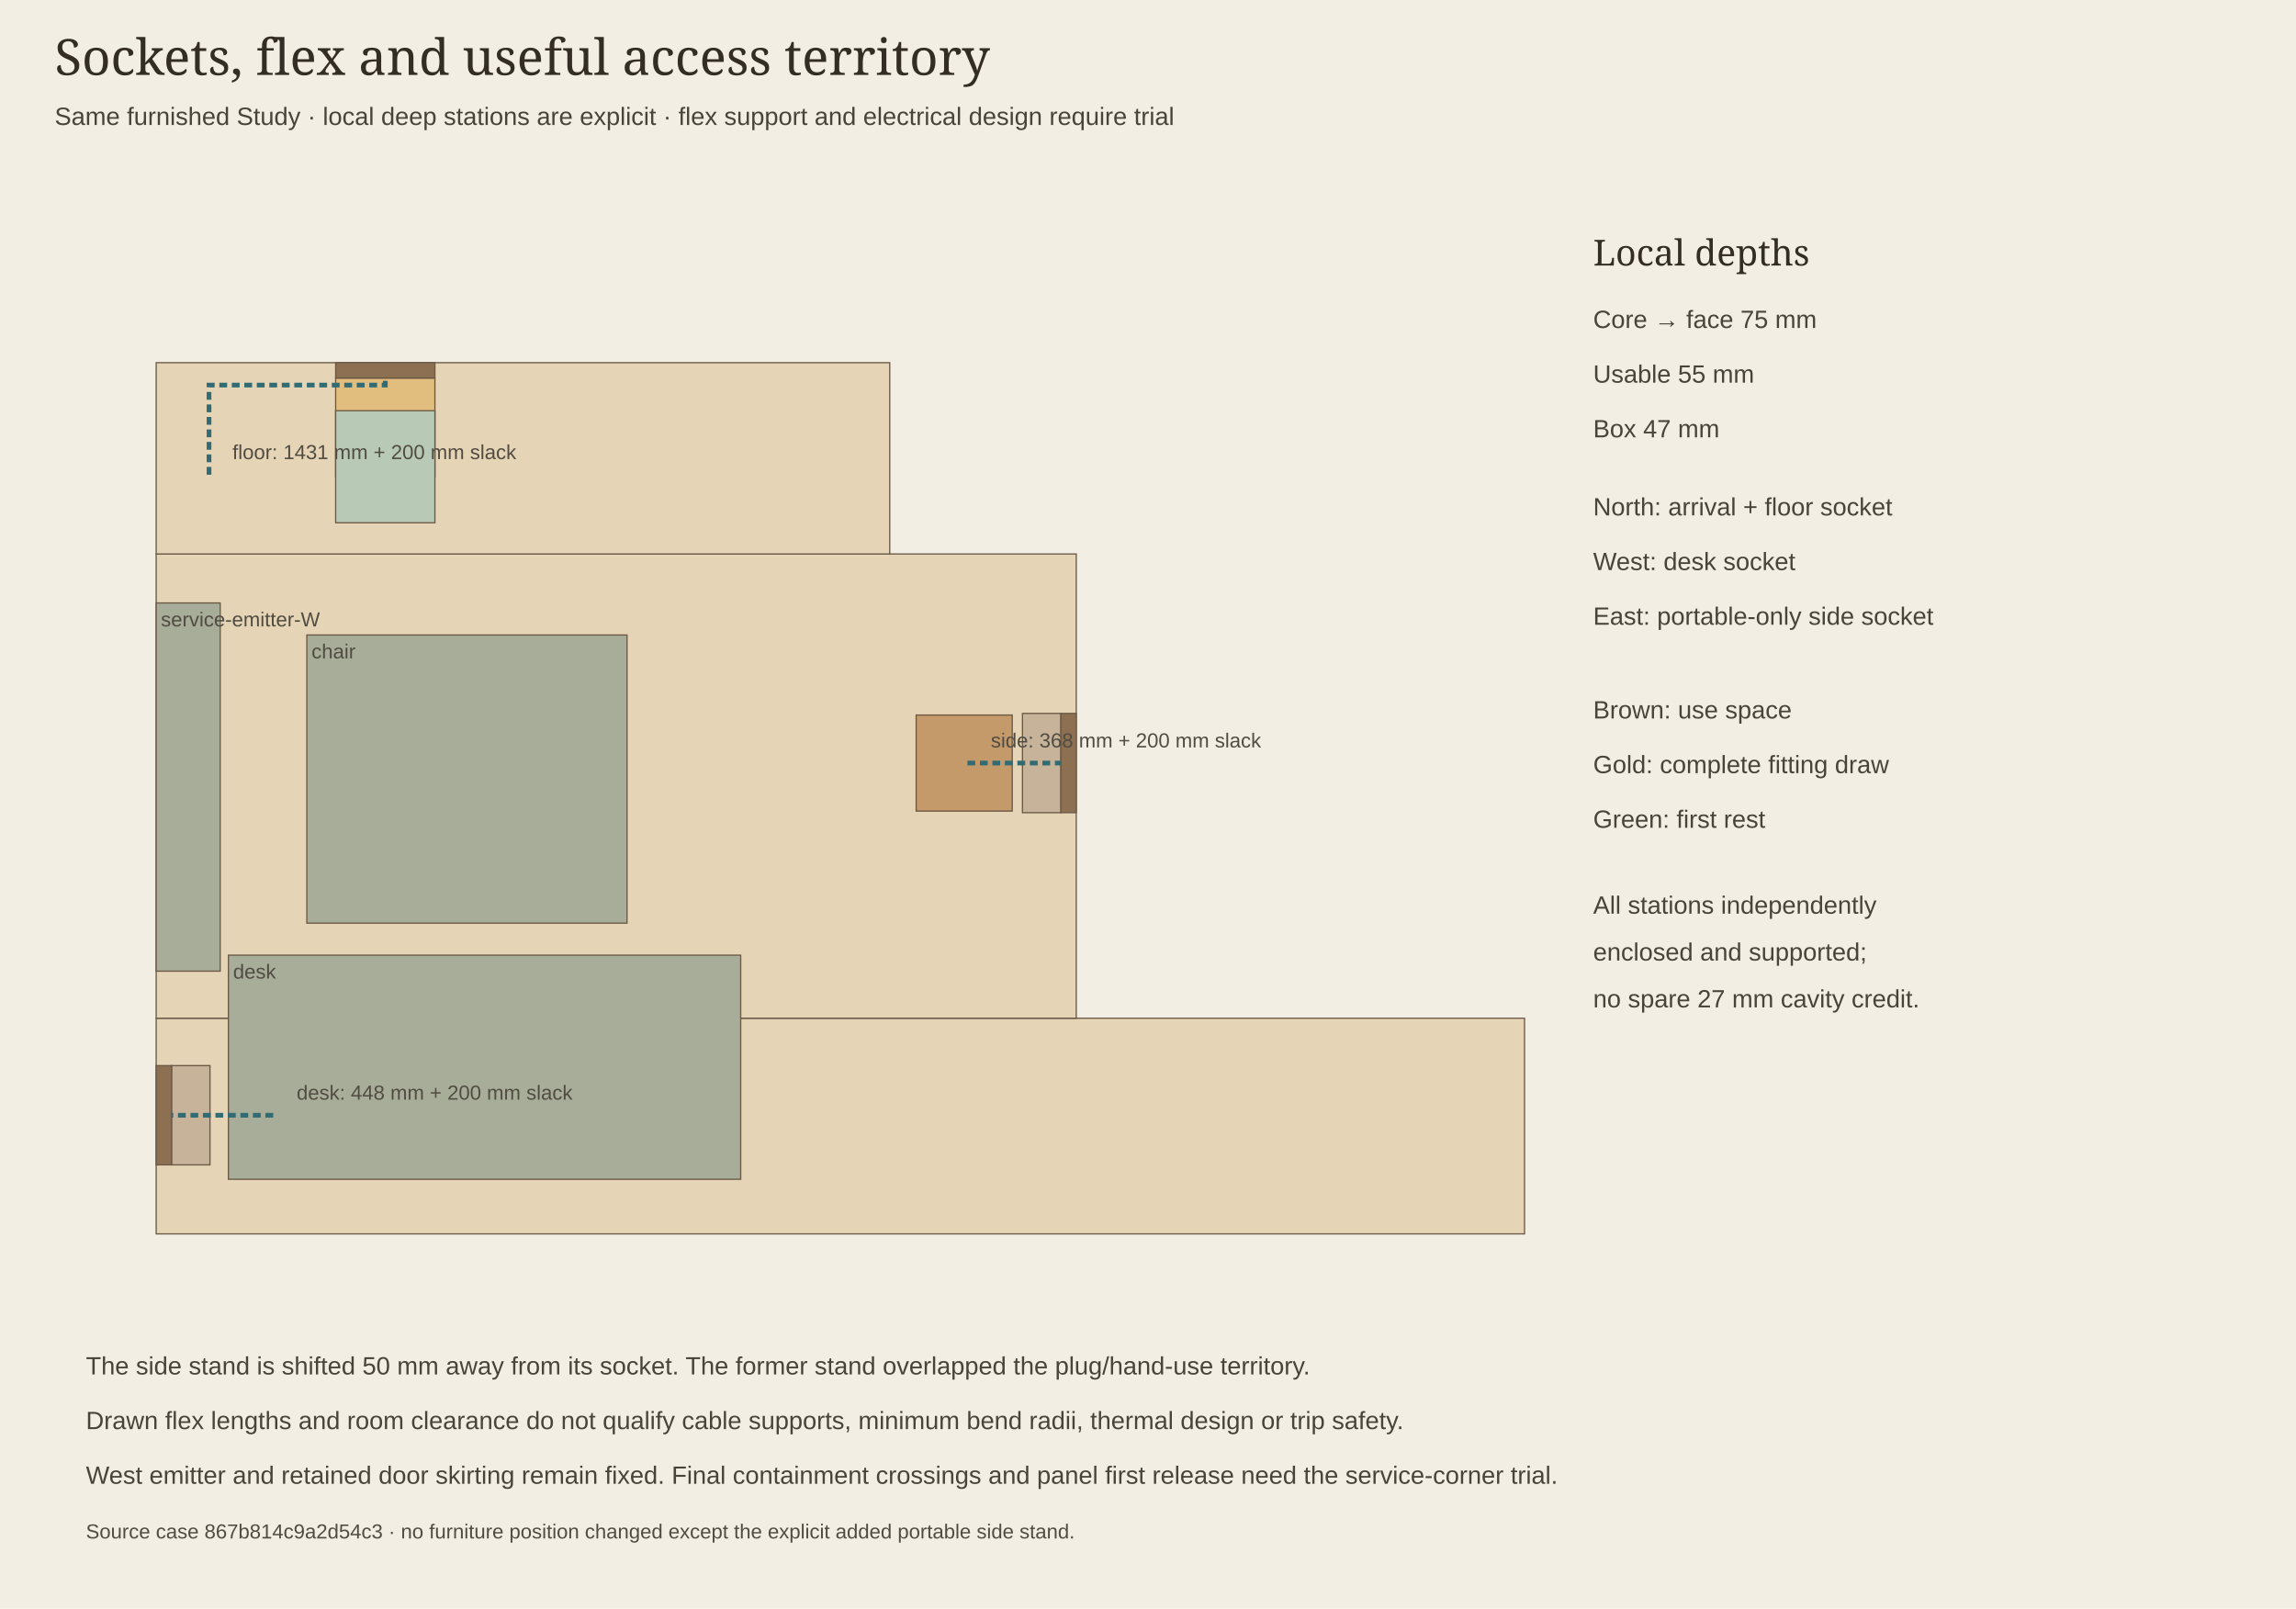
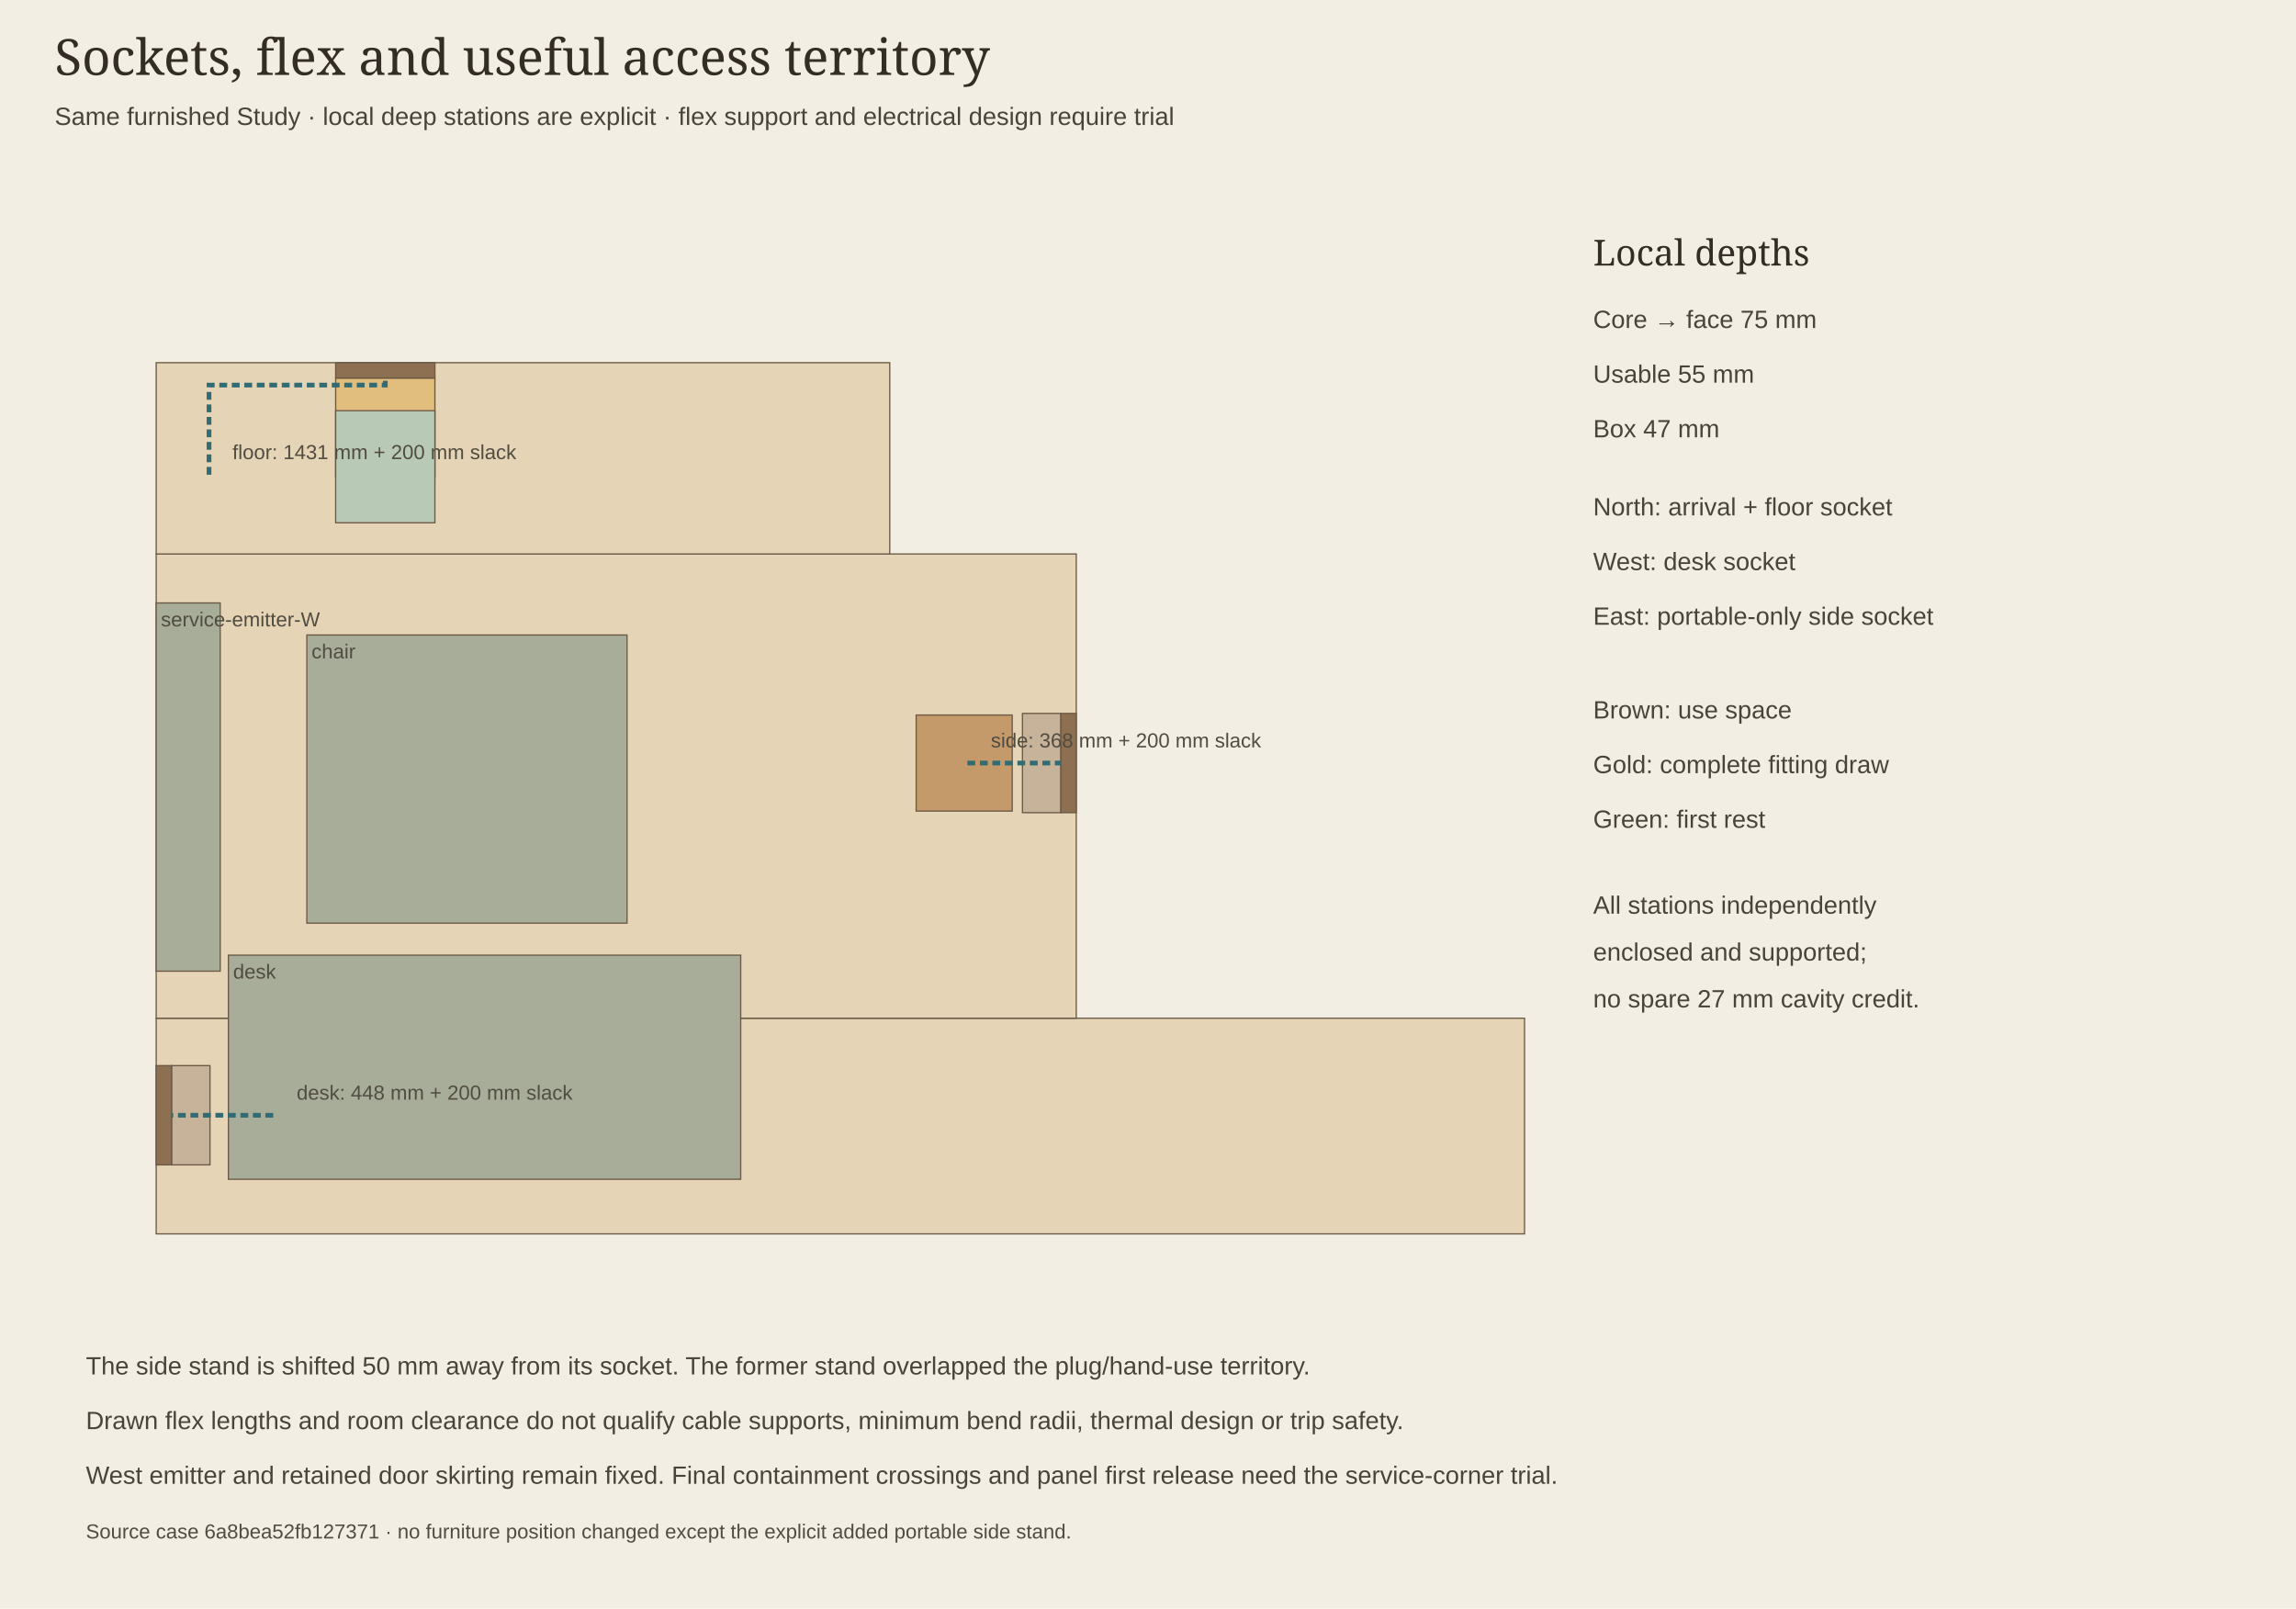
<svg xmlns="http://www.w3.org/2000/svg" width="1470" height="1030" viewBox="0 0 1470 1030" role="img" aria-labelledby="title desc">
  <style>.title{font:32px Georgia;fill:#342d25}.heading{font:23px Georgia;fill:#342d25}.note{font:16px Arial;fill:#48443b}.small{font:13px Arial;fill:#514c42}.dimension{font:15px monospace;fill:#285f69}</style>
  <rect width="1470" height="1030" fill="#f2eee3" />
  <text x="35" y="48" class="title">Sockets, flex and useful access territory</text>
  <text x="35" y="80" class="note">Same furnished Study · local deep stations are explicit · flex support and electrical design require trial</text>
  <polygon points="100,790 976.07,790 976.07,651.93 100,651.93" fill="#e5d4b5" stroke="#6b5946" stroke-width=".8" />
  <polygon points="100,651.93 689.07,651.93 689.07,354.68 100,354.68" fill="#e5d4b5" stroke="#6b5946" stroke-width=".8" />
  <polygon points="100,354.68 569.65,354.68 569.65,232.2 100,232.2" fill="#e5d4b5" stroke="#6b5946" stroke-width=".8" />
  <polygon points="146.23,755.05 474.23,755.05 474.23,611.55 146.23,611.55" fill="#a7ad98" stroke="#6b5946" stroke-width=".8" />
  <text x="149.23" y="626.55" class="small">desk</text>
  <polygon points="196.45,591.05 401.45,591.05 401.45,406.55 196.45,406.55" fill="#a7ad98" stroke="#6b5946" stroke-width=".8" />
  <text x="199.45" y="421.55" class="small">chair</text>
  <polygon points="100,621.8 141,621.8 141,386.05 100,386.05" fill="#a7ad98" stroke="#6b5946" stroke-width=".8" />
  <text x="103" y="401.05" class="small">service-emitter-W</text>
  <polygon points="214.9,305.59 278.45,305.59 278.45,242.04 214.9,242.04" fill="#e1bd7e" stroke="#6b5946" stroke-width=".8" />
  <polygon points="214.9,334.7 278.45,334.7 278.45,262.95 214.9,262.95" fill="#b8c9b6" stroke="#6b5946" stroke-width=".8" />
  <polygon points="214.9,242.04 278.45,242.04 278.45,232.2 214.9,232.2" fill="#8d7052" stroke="#6b5946" stroke-width=".8" />
  <polygon points="586.57,519.3 648.07,519.3 648.07,457.8 586.57,457.8" fill="#c49a6b" stroke="#6b5946" stroke-width=".8" />
  <polygon points="109.84,745.82 134.44,745.82 134.44,682.27 109.84,682.27" fill="#c6b399" stroke="#6b5946" stroke-width=".8" />
  <polygon points="100,745.82 109.84,745.82 109.84,682.27 100,682.27" fill="#8d7052" stroke="#6b5946" stroke-width=".8" />
  <polygon points="654.63,520.32 679.23,520.32 679.23,456.77 654.63,456.77" fill="#c6b399" stroke="#6b5946" stroke-width=".8" />
  <polygon points="679.23,520.32 689.07,520.32 689.07,456.77 679.23,456.77" fill="#8d7052" stroke="#6b5946" stroke-width=".8" />
  <polyline points="174.93,714.05 174.93,714.05 140.08,714.05 109.84,714.05" fill="none" stroke="#316b74" stroke-width="3" stroke-dasharray="5,3" />
  <text x="189.93" y="704.05" class="small">desk: 448 mm + 200 mm slack</text>
  <polyline points="133.82,303.95 133.82,246.55 246.68,246.55 246.68,242.04" fill="none" stroke="#316b74" stroke-width="3" stroke-dasharray="5,3" />
  <text x="148.82" y="293.95" class="small">floor: 1431 mm + 200 mm slack</text>
  <polyline points="619.37,488.55 641.92,488.55 679.23,488.55" fill="none" stroke="#316b74" stroke-width="3" stroke-dasharray="5,3" />
  <text x="634.37" y="478.55" class="small">side: 368 mm + 200 mm slack</text>
  <text x="1020" y="170" class="heading">Local depths</text>
  <text x="1020" y="210" class="note">Core → face 75 mm</text>
  <text x="1020" y="245" class="note">Usable 55 mm</text>
  <text x="1020" y="280" class="note">Box 47 mm</text>
  <text x="1020" y="330" class="note">North: arrival + floor socket</text>
  <text x="1020" y="365" class="note">West: desk socket</text>
  <text x="1020" y="400" class="note">East: portable-only side socket</text>
  <text x="1020" y="460" class="note">Brown: use space</text>
  <text x="1020" y="495" class="note">Gold: complete fitting draw</text>
  <text x="1020" y="530" class="note">Green: first rest</text>
  <text x="1020" y="585" class="note">All stations independently</text>
  <text x="1020" y="615" class="note">enclosed and supported;</text>
  <text x="1020" y="645" class="note">no spare 27 mm cavity credit.</text>
  <text x="55" y="880" class="note">The side stand is shifted 50 mm away from its socket. The former stand overlapped the plug/hand-use territory.</text>
  <text x="55" y="915" class="note">Drawn flex lengths and room clearance do not qualify cable supports, minimum bend radii, thermal design or trip safety.</text>
  <text x="55" y="950" class="note">West emitter and retained door skirting remain fixed. Final containment crossings and panel first release need the service-corner trial.</text>
-   <text x="55" y="985" class="small">Source case 867b814c9a2d54c3 · no furniture position changed except the explicit added portable side stand.</text>
+   <text x="55" y="985" class="small">Source case 6a8bea52fb127371 · no furniture position changed except the explicit added portable side stand.</text>
</svg>
